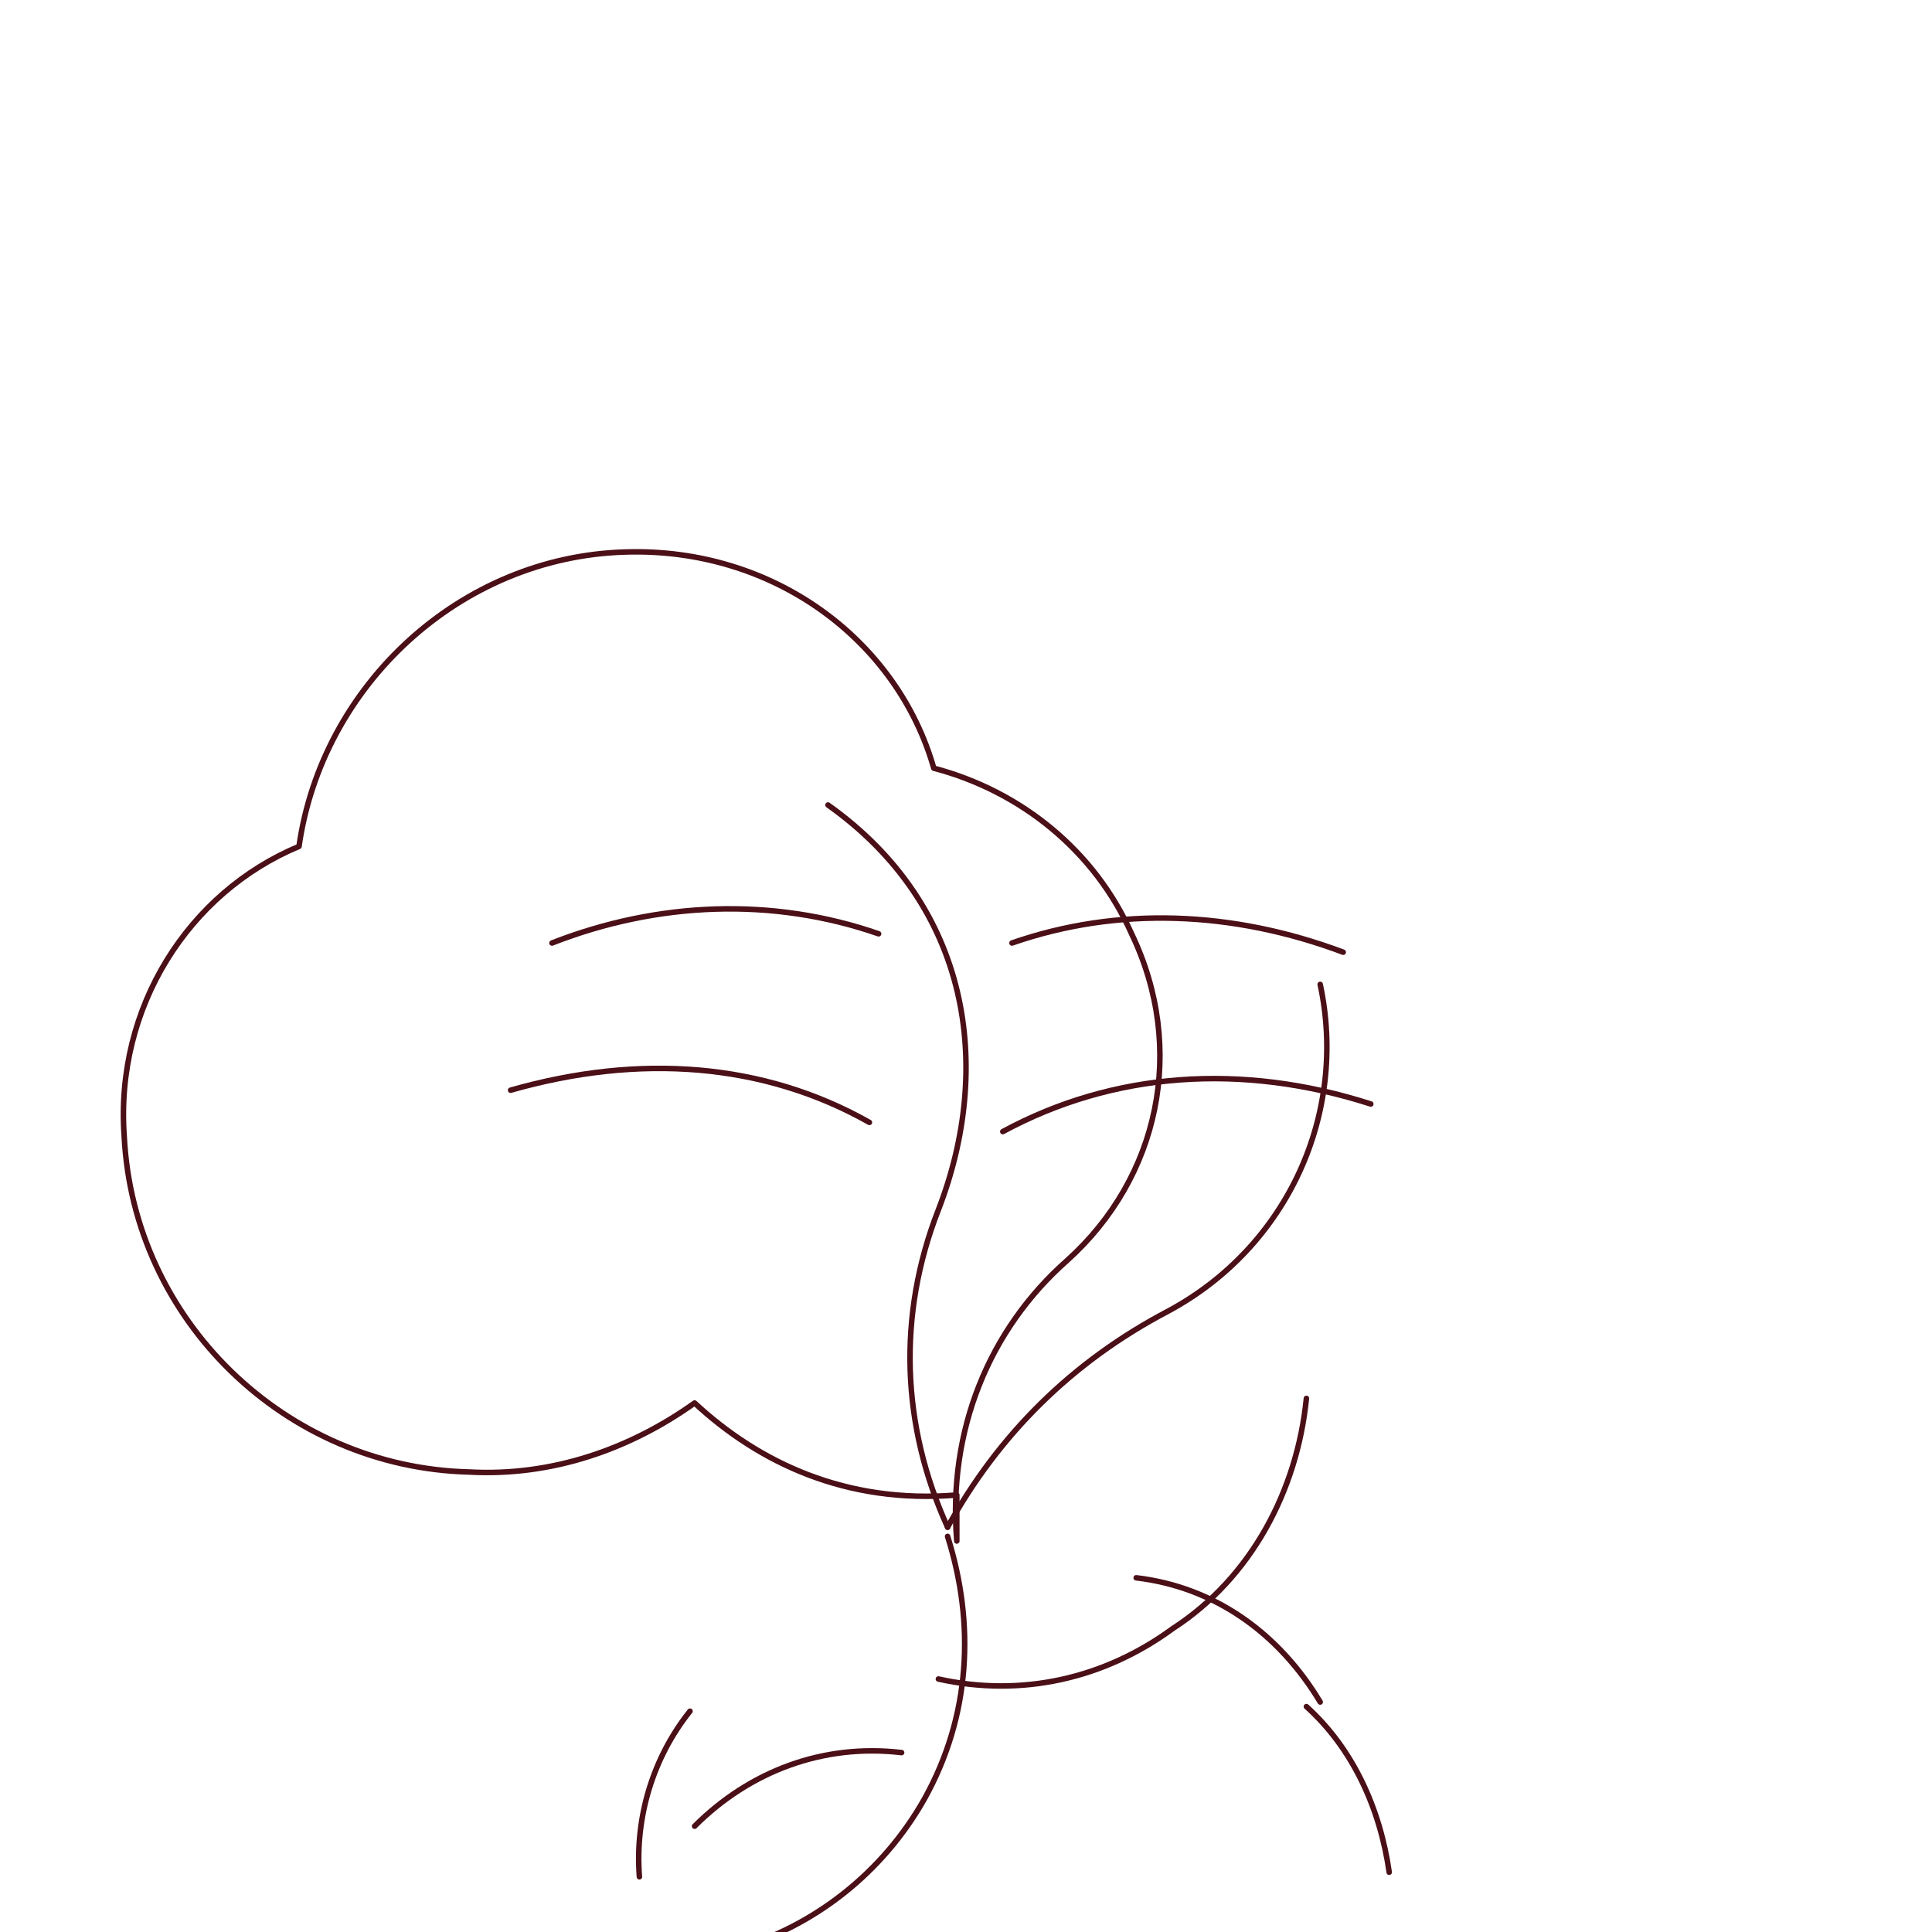
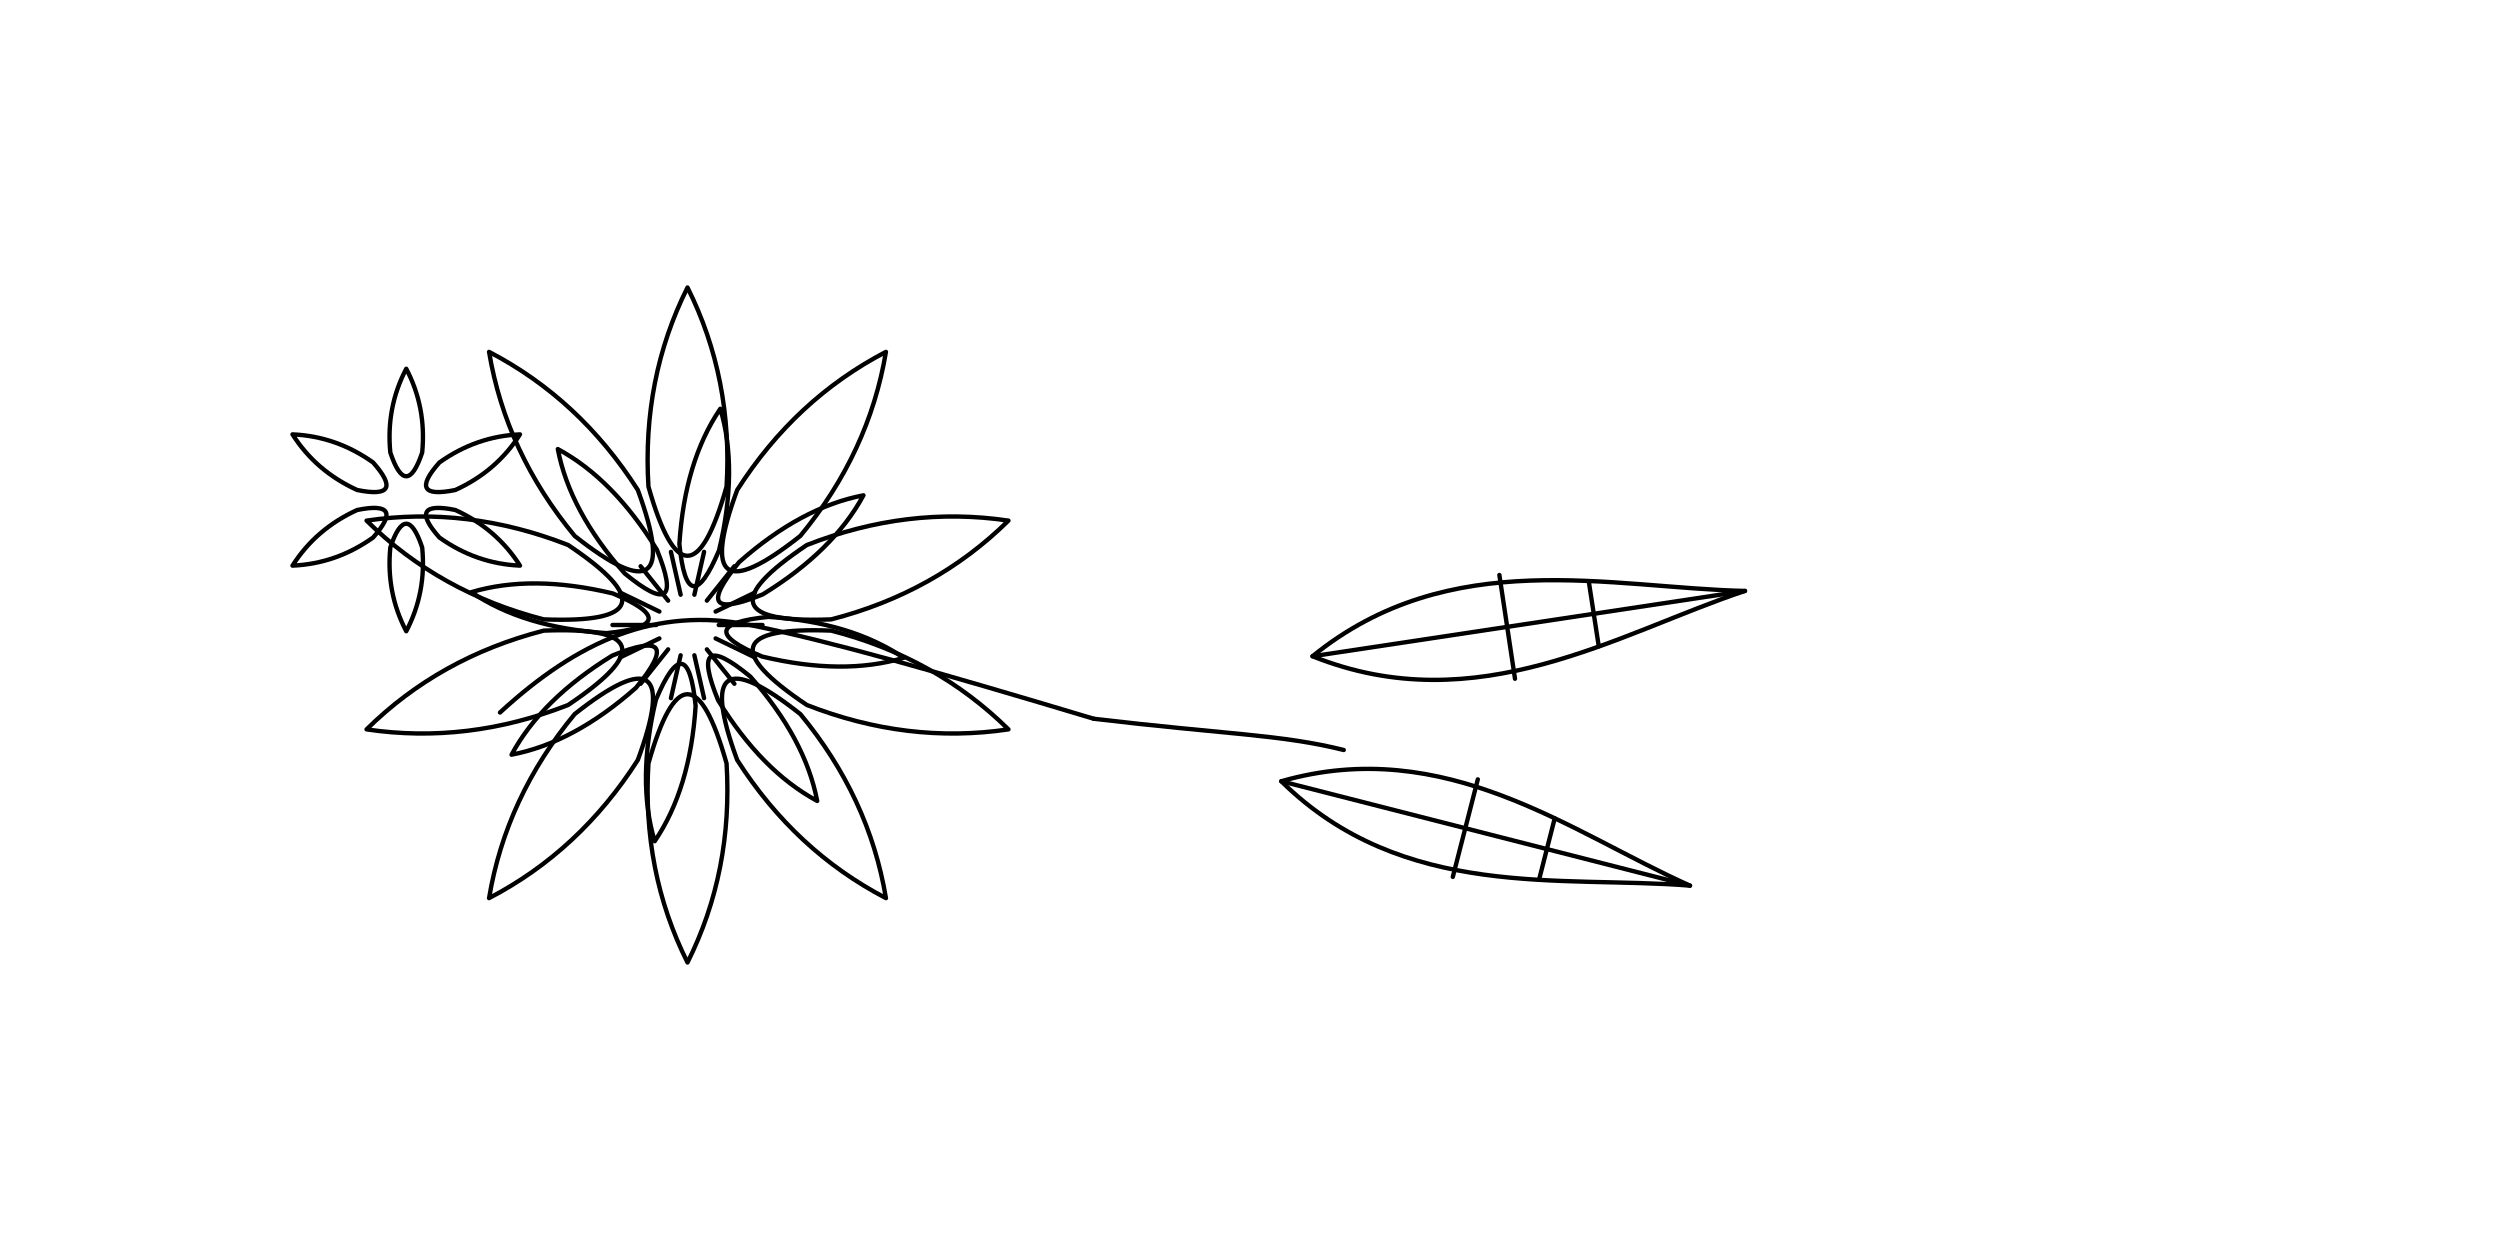
- <svg xmlns="http://www.w3.org/2000/svg" viewBox="0 0 420 420" fill="none">
-   <g stroke="#4B0F17" stroke-width="1.2" stroke-linecap="round" stroke-linejoin="round">
-     <path d="M208 335c-2-24 7-46 24-61 20-18 26-46 14-71-8-18-24-31-43-36-8-28-35-48-67-47-36 1-66 29-71 64-24 10-40 35-38 63 2 40 35 72 75 73 18 1 35-5 49-15 14 13 33 22 57 20z" />
-     <path d="M206 332c-10-22-11-46-2-69 12-31 7-66-24-88" />
-     <path d="M206 332c11-20 27-36 48-47 26-14 39-43 33-71" />
-     <path d="M120 205c23-9 48-10 71-2" />
-     <path d="M111 237c28-8 55-6 78 7" />
-     <path d="M292 207c-24-9-49-10-72-2" />
-     <path d="M298 240c-28-9-56-7-80 6" />
-     <path d="M206 334c6 19 5 39-5 57-9 16-24 28-42 33" />
-     <path d="M196 381c-17-2-33 4-45 16" />
-     <path d="M204 365c18 4 36 0 51-11 17-11 27-30 29-50" />
-     <path d="M247 343c17 2 31 12 40 27" />
-     <path d="M150 372c-8 10-12 23-11 36" />
-     <path d="M284 371c10 9 16 22 18 36" />
-   </g>
+ <svg xmlns="http://www.w3.org/2000/svg" viewBox="0 0 800 400" fill="none" stroke="currentColor" stroke-width="1.4" stroke-linecap="round" stroke-linejoin="round">
+   <path d="M 350 230 C 300 215 265 205 240 200 C 210 194 185 205 160 228" />
+   <path d="M 207.5 155.7 Q 205.4 121.2 220.0 92.0 Q 234.6 121.2 232.5 155.7 Q 220.0 200.0 207.5 155.7 Z" />
+   <path d="M 235.9 156.8 Q 254.5 127.7 283.5 112.6 Q 278.1 144.9 256.1 171.5 Q 220.0 200.0 235.9 156.8 Z" />
+   <path d="M 258.2 174.4 Q 290.4 161.8 322.7 166.6 Q 299.4 189.6 266.0 198.2 Q 220.0 200.0 258.2 174.4 Z" />
+   <path d="M 266.0 201.8 Q 299.4 210.4 322.7 233.4 Q 290.4 238.2 258.2 225.6 Q 220.0 200.0 266.0 201.8 Z" />
+   <path d="M 256.1 228.5 Q 278.1 255.1 283.5 287.4 Q 254.5 272.3 235.9 243.2 Q 220.0 200.0 256.1 228.5 Z" />
+   <path d="M 232.5 244.3 Q 234.6 278.8 220.0 308.0 Q 205.4 278.8 207.5 244.3 Q 220.0 200.0 232.5 244.3 Z" />
+   <path d="M 204.1 243.2 Q 185.5 272.3 156.5 287.4 Q 161.9 255.1 183.9 228.5 Q 220.0 200.0 204.1 243.2 Z" />
+   <path d="M 181.8 225.6 Q 149.6 238.2 117.3 233.4 Q 140.6 210.4 174.0 201.8 Q 220.0 200.0 181.8 225.6 Z" />
+   <path d="M 174.0 198.2 Q 140.6 189.6 117.3 166.6 Q 149.6 161.8 181.8 174.4 Q 220.0 200.0 174.0 198.2 Z" />
+   <path d="M 183.9 171.5 Q 161.9 144.9 156.5 112.6 Q 185.5 127.7 204.1 156.8 Q 220.0 200.0 183.9 171.5 Z" />
+   <path d="M 217.4 174.1 Q 219.1 147.6 230.5 130.8 Q 236.3 150.2 230.1 176.1 Q 220.0 200.0 217.4 174.1 Z" />
+   <path d="M 236.5 179.9 Q 256.4 162.3 276.3 158.5 Q 266.7 176.3 244.1 190.2 Q 220.0 200.0 236.5 179.9 Z" />
+   <path d="M 245.9 197.4 Q 272.4 199.1 289.2 210.5 Q 269.8 216.3 243.9 210.1 Q 220.0 200.0 245.9 197.4 Z" />
+   <path d="M 240.1 216.5 Q 257.7 236.4 261.5 256.3 Q 243.7 246.7 229.8 224.1 Q 220.0 200.0 240.1 216.5 Z" />
+   <path d="M 222.6 225.9 Q 220.9 252.4 209.5 269.2 Q 203.7 249.8 209.9 223.9 Q 220.0 200.0 222.6 225.9 Z" />
+   <path d="M 203.5 220.1 Q 183.6 237.7 163.7 241.5 Q 173.3 223.7 195.9 209.8 Q 220.0 200.0 203.5 220.1 Z" />
+   <path d="M 194.1 202.6 Q 167.6 200.9 150.8 189.5 Q 170.2 183.7 196.1 189.9 Q 220.0 200.0 194.1 202.6 Z" />
+   <path d="M 199.9 183.5 Q 182.3 163.6 178.5 143.7 Q 196.3 153.3 210.2 175.9 Q 220.0 200.0 199.9 183.5 Z" />
+   <path d="M 230.0 200.0 L 244.0 200.0" />
+   <path d="M 229.0 204.3 L 241.6 210.4" />
+   <path d="M 226.2 207.8 L 235.0 218.8" />
+   <path d="M 222.2 209.7 L 225.3 223.4" />
+   <path d="M 217.8 209.7 L 214.7 223.4" />
+   <path d="M 213.8 207.8 L 205.0 218.8" />
+   <path d="M 211.0 204.3 L 198.4 210.4" />
+   <path d="M 210.0 200.0 L 196.0 200.0" />
+   <path d="M 211.0 195.7 L 198.4 189.6" />
+   <path d="M 213.8 192.2 L 205.0 181.2" />
+   <path d="M 217.8 190.3 L 214.7 176.6" />
+   <path d="M 222.2 190.3 L 225.3 176.6" />
+   <path d="M 226.2 192.2 L 235.0 181.2" />
+   <path d="M 229.0 195.7 L 241.6 189.6" />
+   <path d="M 124.9 144.8 Q 123.5 130.4 130.0 118.0 Q 136.5 130.4 135.1 144.8 Q 130.0 160.0 124.9 144.8 Z" />
+   <path d="M 140.6 148.0 Q 152.4 139.6 166.4 139.0 Q 158.9 150.8 145.7 156.8 Q 130.0 160.0 140.6 148.0 Z" />
+   <path d="M 145.7 163.2 Q 158.9 169.2 166.4 181.0 Q 152.4 180.4 140.6 172.0 Q 130.0 160.0 145.7 163.2 Z" />
+   <path d="M 135.1 175.2 Q 136.5 189.6 130.0 202.0 Q 123.5 189.6 124.9 175.2 Q 130.0 160.0 135.1 175.2 Z" />
+   <path d="M 119.4 172.0 Q 107.6 180.4 93.6 181.0 Q 101.1 169.2 114.3 163.2 Q 130.0 160.0 119.4 172.0 Z" />
+   <path d="M 114.3 156.8 Q 101.1 150.8 93.6 139.0 Q 107.6 139.6 119.4 148.0 Q 130.0 160.0 114.3 156.8 Z" />
+   <path d="M 420.0 210.0 C 472.8 231.2 518.0 202.5 558.4 189.1 C 515.8 188.2 464.1 174.2 420.0 210.0 Z" />
+   <path d="M 420.0 210.0 L 558.4 189.1" />
+   <path d="M 482.3 200.6 l 2.5 16.6" />
+   <path d="M 482.3 200.6 l -2.5 -16.6" />
+   <path d="M 510.0 196.4 l 1.6 10.4" />
+   <path d="M 510.0 196.4 l -1.6 -10.4" />
+   <path d="M 410.0 250.0 C 449.0 288.4 499.9 280.1 540.8 283.4 C 503.3 266.7 462.6 234.9 410.0 250.0 Z" />
+   <path d="M 410.0 250.0 L 540.8 283.4" />
+   <path d="M 468.9 265.0 l -4.0 15.6" />
+   <path d="M 468.9 265.0 l 4.0 -15.6" />
+   <path d="M 495.0 271.7 l -2.5 9.8" />
+   <path d="M 495.0 271.7 l 2.5 -9.8" />
+   <path d="M 350 230 C 392 235 410 235 430 240" />
</svg>
